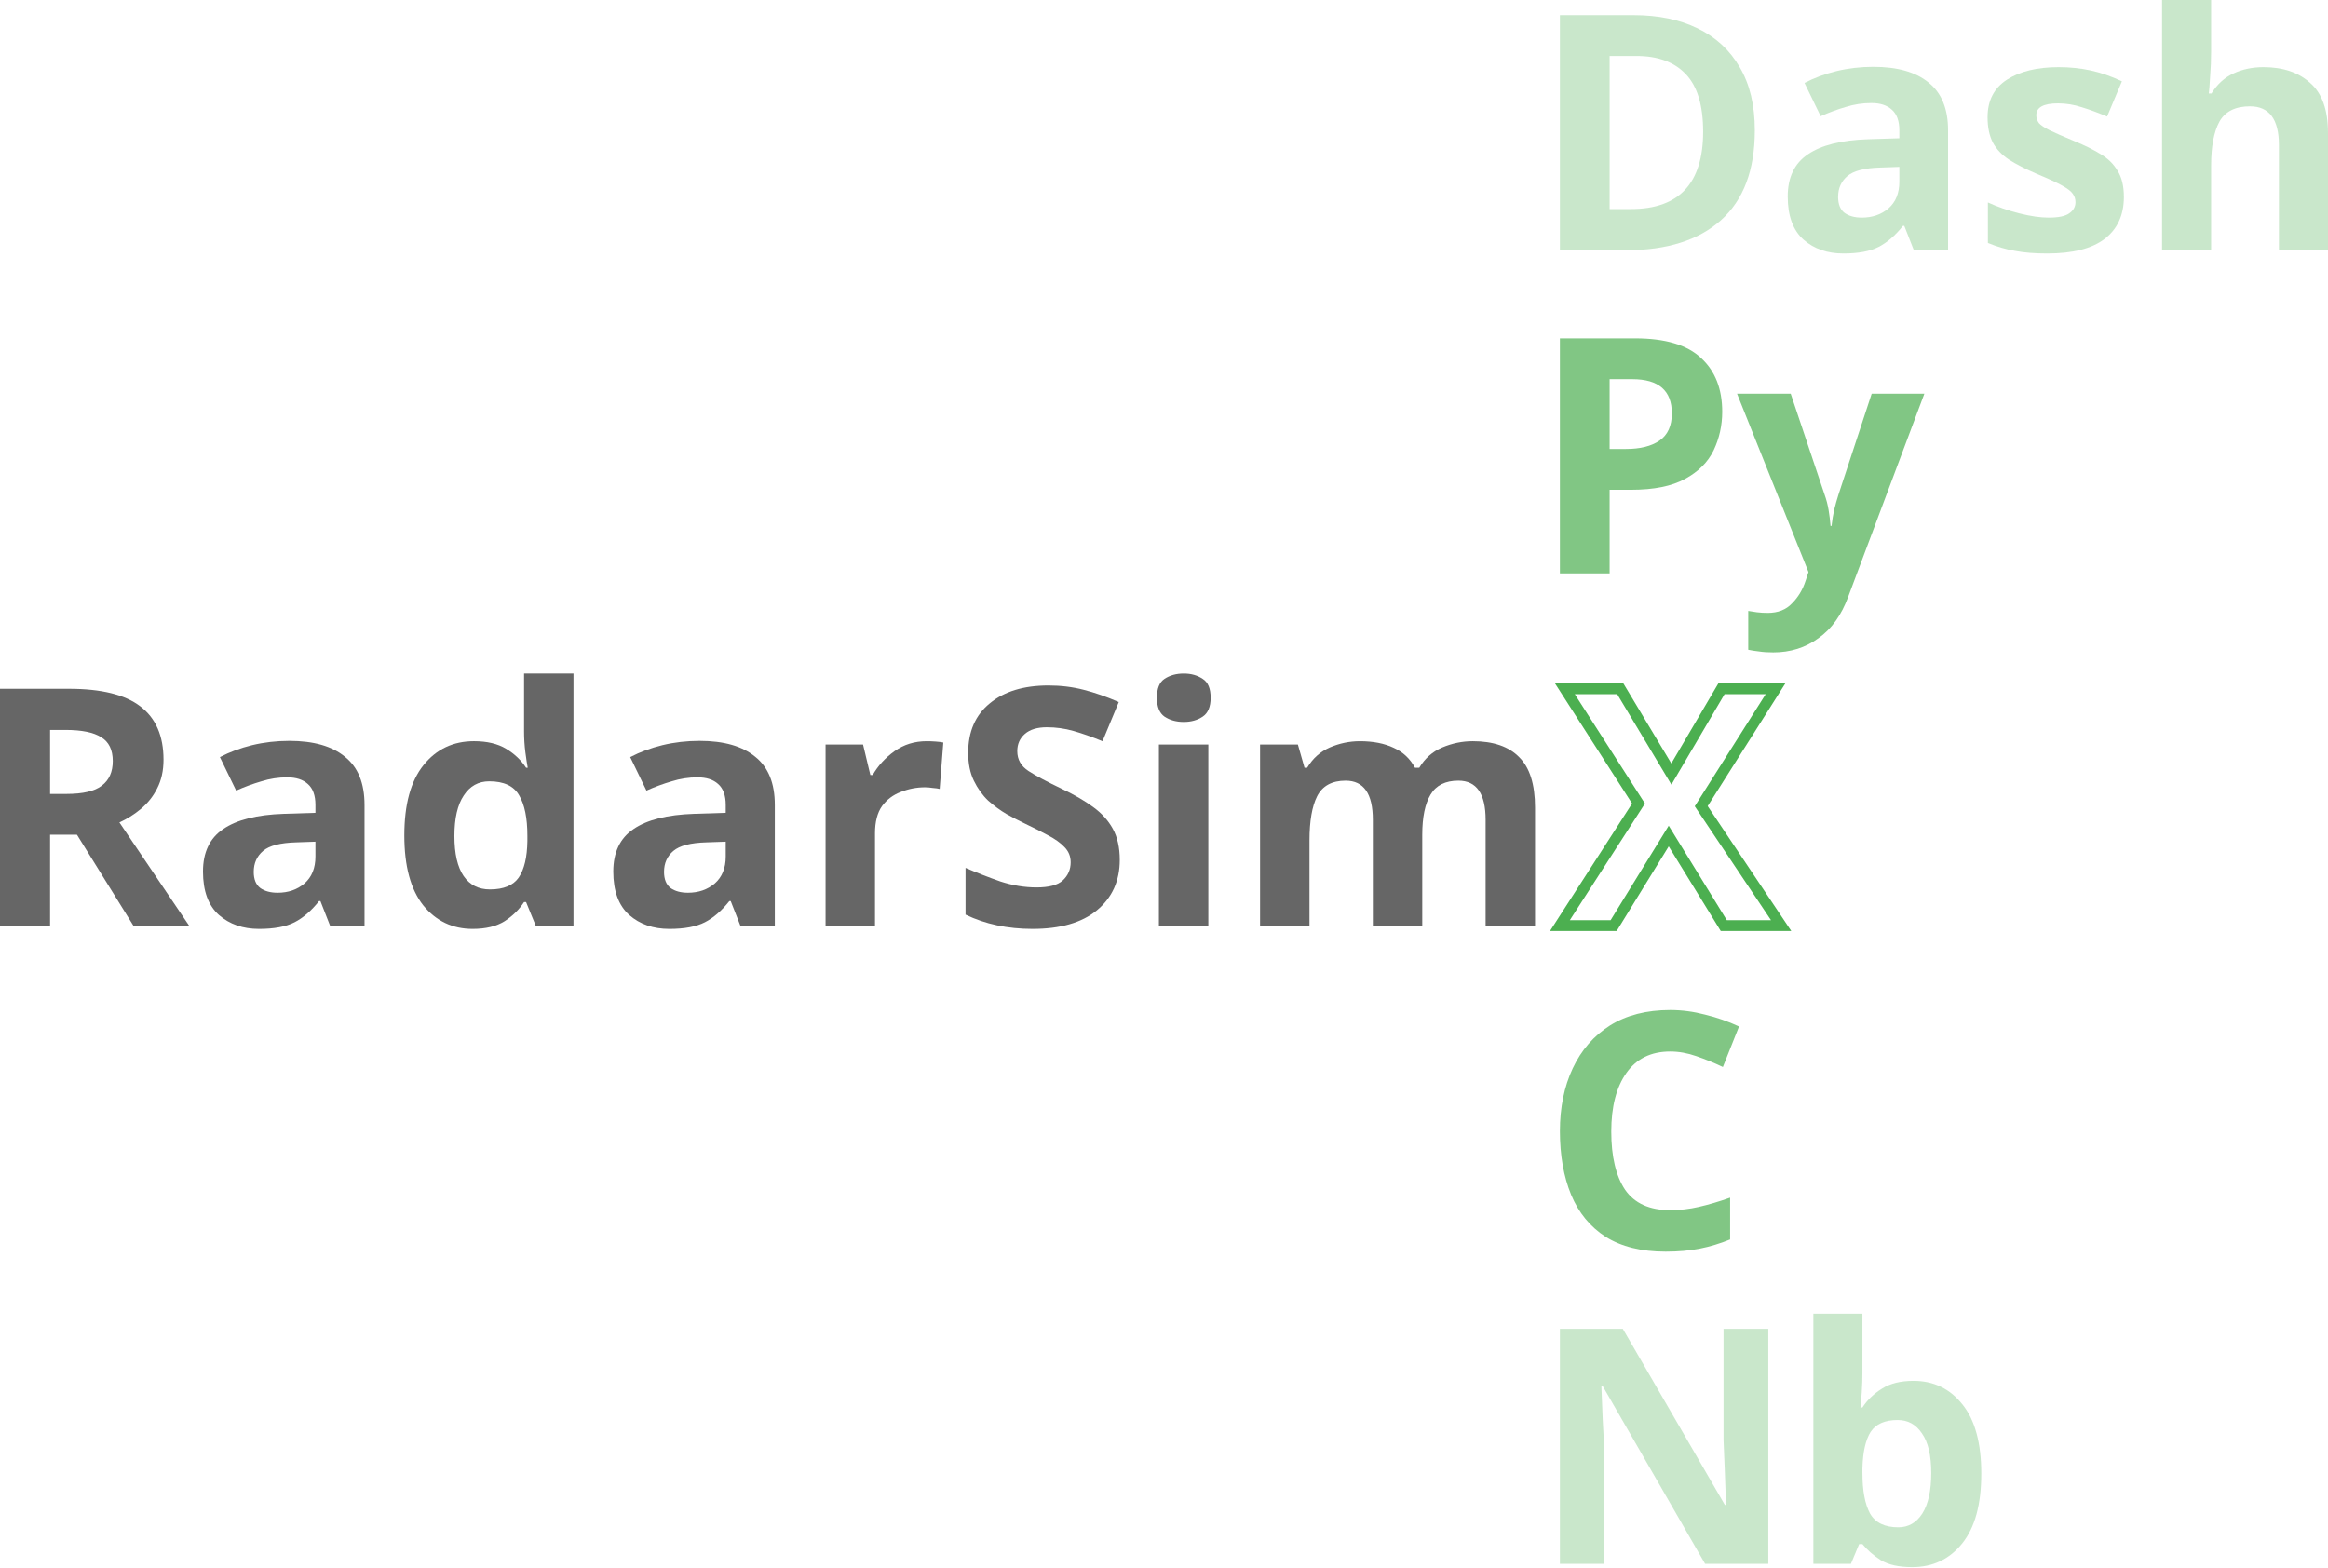
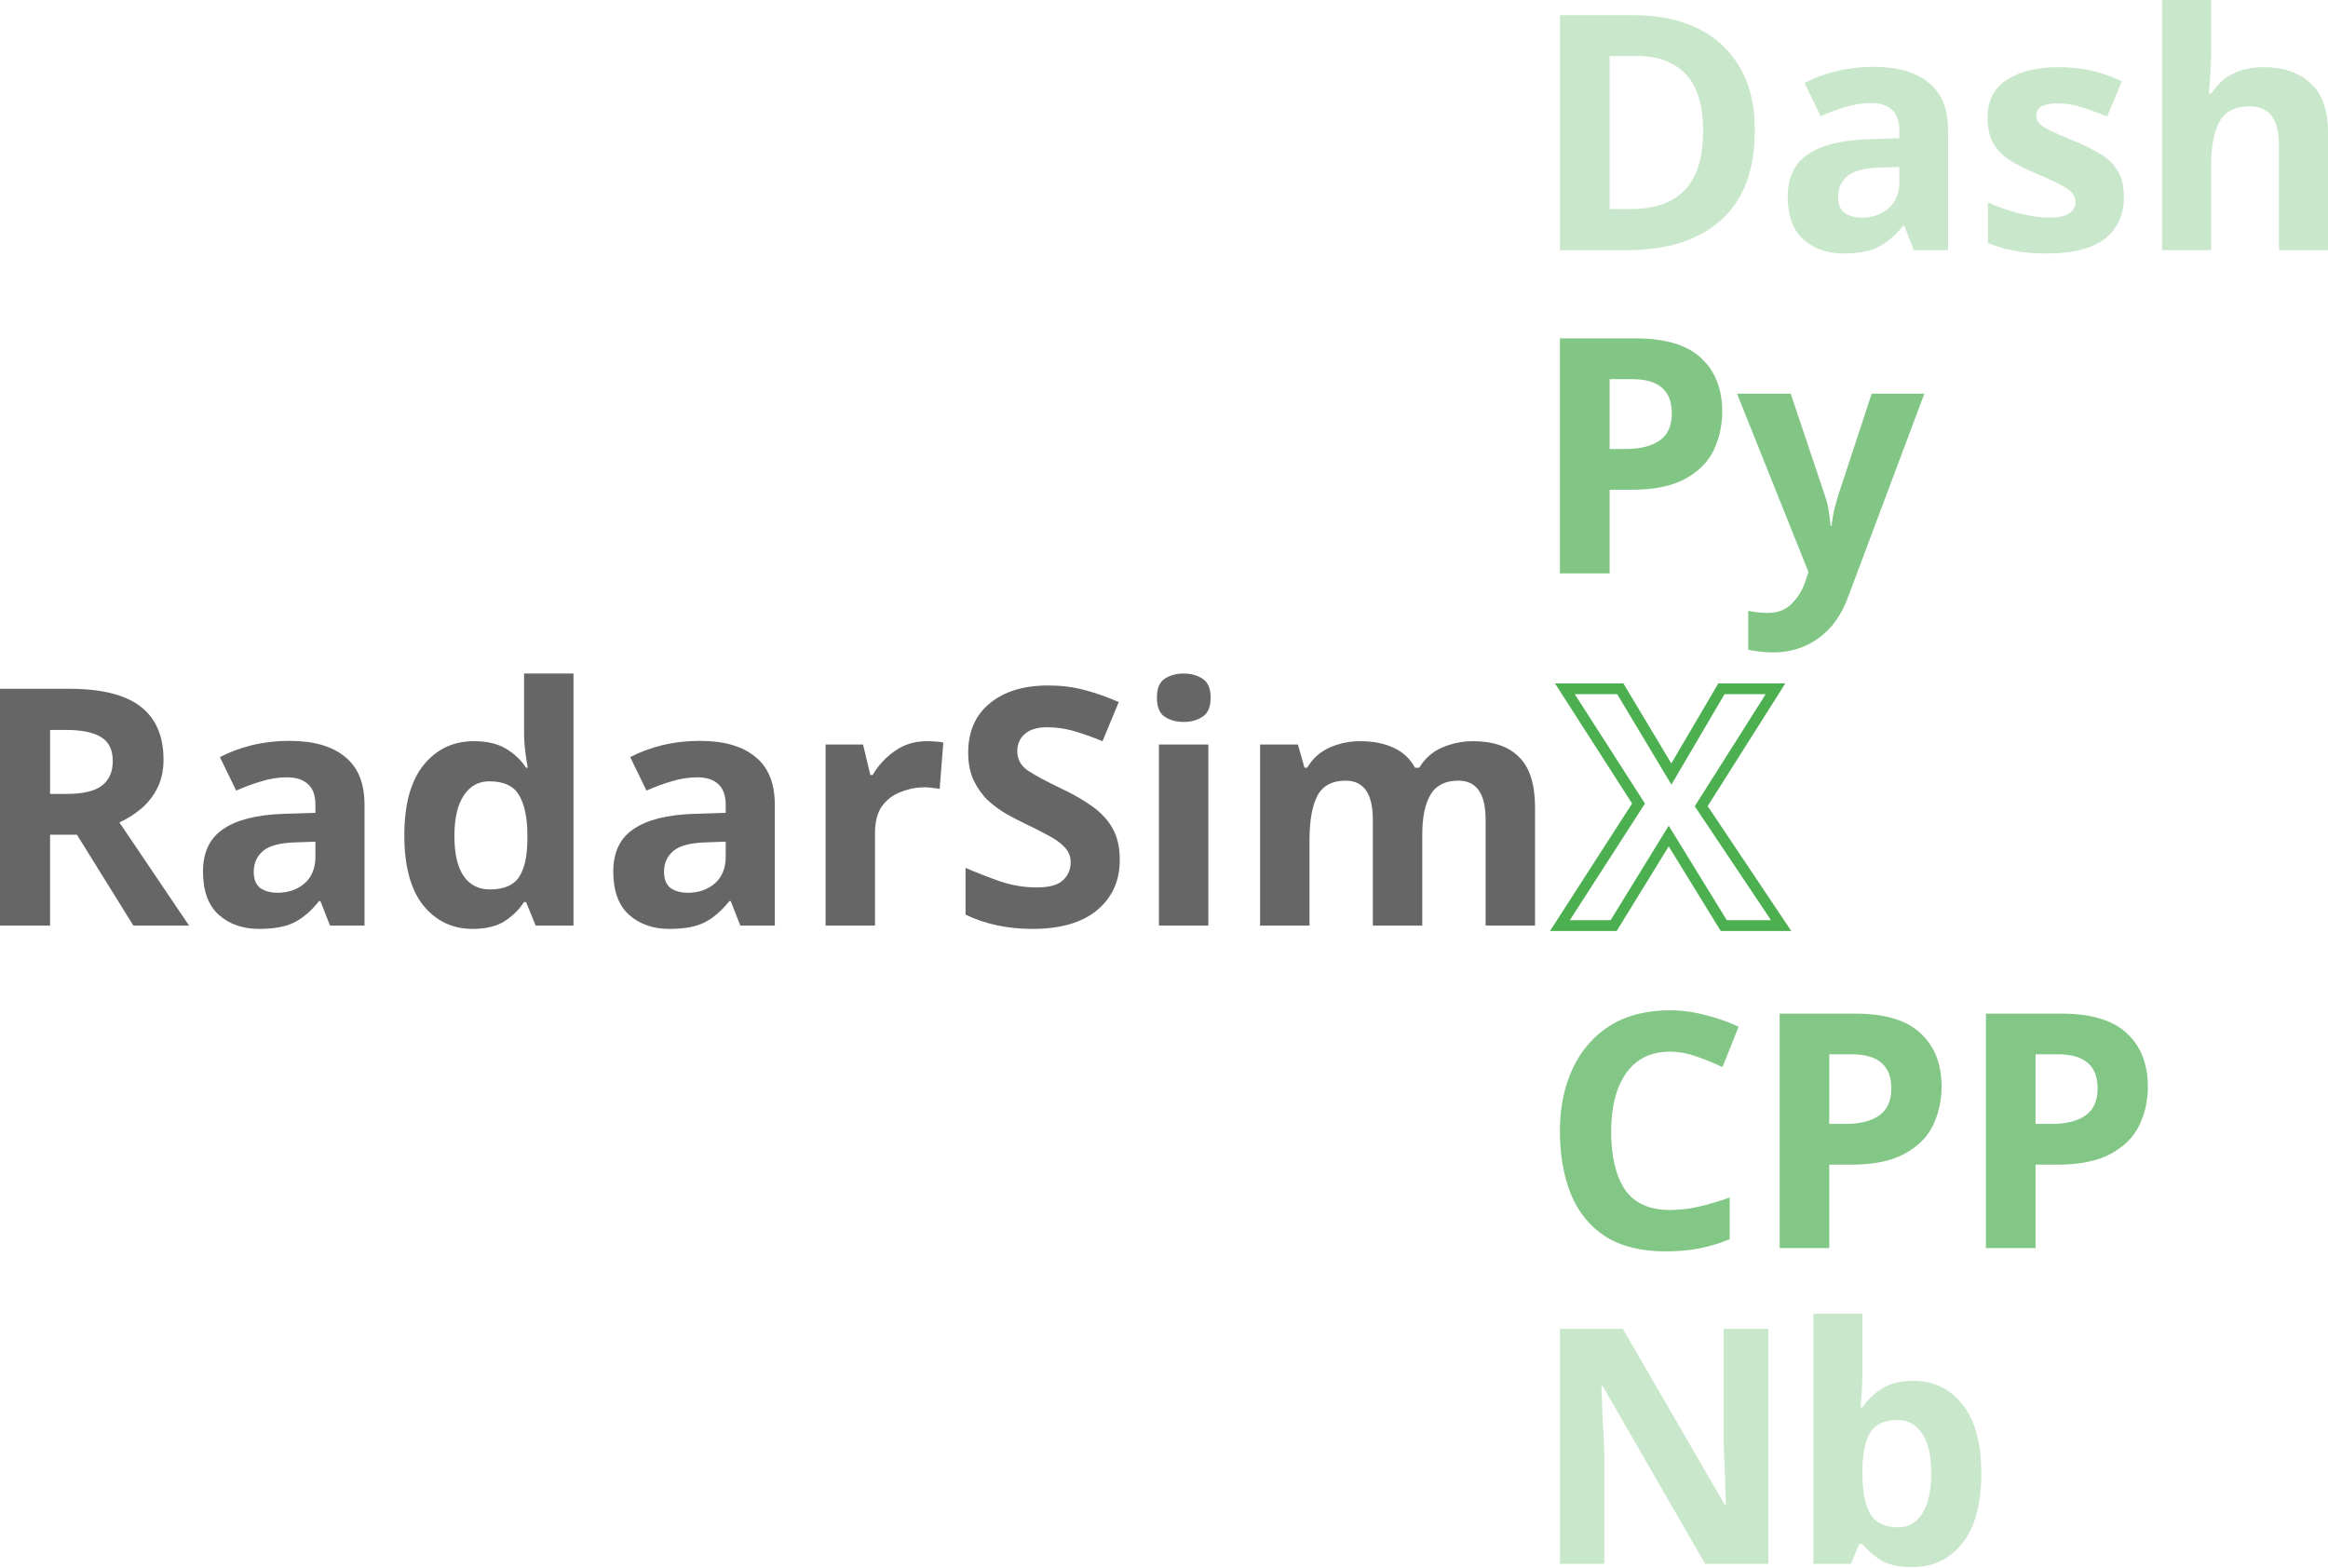
<svg xmlns="http://www.w3.org/2000/svg" width="1075.141mm" height="723.819mm" viewBox="0 0 1075.141 723.819" version="1.1" id="svg8">
  <defs id="defs2" />
  <g id="layer1" transform="translate(-504.3846,-1.494419)">
    <g id="g402" transform="translate(3.050145,-5.345374)">
+       <path style="font-weight:bold;font-size:151.694px;font-family:'Noto Sans';-inkscape-font-specification:'Noto Sans Bold';fill:#4caf50;fill-opacity:0.698;stroke-width:12.756" d="m 1272.567,492.585 q -13.197,0 -20.175,9.86 -6.978,9.86 -6.978,27.002 0,17.293 6.371,26.85 6.523,9.405 20.782,9.405 6.675,0 13.197,-1.517 6.675,-1.517 14.411,-4.247 v 19.265 q -7.13,2.882 -14.107,4.247 -6.978,1.365 -15.624,1.365 -16.686,0 -27.608,-6.826 -10.77,-6.978 -15.928,-19.417 -5.158,-12.591 -5.158,-29.277 0,-16.383 5.916,-28.974 5.916,-12.591 17.141,-19.72 11.377,-7.13 27.76,-7.13 8.04,0 16.08,2.124 8.191,1.972 15.624,5.461 l -7.433,18.658 q -6.068,-2.882 -12.287,-5.006 -6.068,-2.124 -11.984,-2.124 z m 85.252,-17.597 q 20.934,0 30.491,9.102 9.708,8.95 9.708,24.726 0,9.405 -3.944,17.748 -3.944,8.191 -13.197,13.197 -9.102,5.006 -24.878,5.006 h -9.86 v 38.53 h -22.906 V 474.988 Z m -1.214,18.81 h -10.467 v 32.159 h 7.585 q 9.708,0 15.321,-3.792 5.764,-3.944 5.764,-12.591 0,-15.776 -18.203,-15.776 z m 96.477,-18.81 q 20.934,0 30.491,9.102 9.708,8.95 9.708,24.726 0,9.405 -3.944,17.748 -3.944,8.191 -13.197,13.197 -9.102,5.006 -24.878,5.006 h -9.86 v 38.53 h -22.906 V 474.988 Z m -1.214,18.81 h -10.467 v 32.159 h 7.585 q 9.708,0 15.321,-3.792 5.764,-3.944 5.764,-12.591 0,-15.776 -18.203,-15.776 z" id="path1" aria-label="CPP" />
      <path d="m 533.196,324.969 q 22.365,0 32.934,8.119 10.723,8.119 10.723,24.662 0,7.506 -2.91,13.174 -2.757,5.515 -7.506,9.497 -4.595,3.83 -9.957,6.28 l 32.168,47.64 h -25.735 l -26.041,-41.972 h -12.408 v 41.972 H 501.334 V 324.969 Z m -1.685,18.995 h -7.046 v 29.564 h 7.506 q 11.489,0 16.39,-3.83 5.055,-3.83 5.055,-11.335 0,-7.812 -5.361,-11.029 -5.208,-3.37 -16.544,-3.37 z" style="font-weight:bold;font-size:153.182px;font-family:'Noto Sans';-inkscape-font-specification:'Noto Sans Bold';fill:#666666;stroke-width:3.8;stroke-linecap:round" id="path4131" />
      <path d="m 634.909,349.019 q 16.85,0 25.735,7.353 9.038,7.2 9.038,22.211 v 55.758 h -15.931 l -4.442,-11.335 h -0.613 q -5.361,6.74 -11.335,9.804 -5.974,3.064 -16.39,3.064 -11.182,0 -18.535,-6.434 -7.353,-6.587 -7.353,-20.067 0,-13.327 9.344,-19.607 9.344,-6.434 28.032,-7.046 l 14.552,-0.46 v -3.676 q 0,-6.587 -3.523,-9.65 -3.37,-3.064 -9.497,-3.064 -6.127,0 -11.948,1.838 -5.821,1.685 -11.642,4.289 l -7.506,-15.471 q 6.74,-3.523 14.859,-5.515 8.272,-1.991 17.156,-1.991 z m 3.217,46.874 q -11.029,0.306 -15.318,3.983 -4.289,3.676 -4.289,9.65 0,5.208 3.064,7.506 3.064,2.145 7.965,2.145 7.353,0 12.408,-4.289 5.055,-4.442 5.055,-12.408 v -6.893 z" style="font-weight:bold;font-size:153.182px;font-family:'Noto Sans';-inkscape-font-specification:'Noto Sans Bold';fill:#666666;stroke-width:3.8;stroke-linecap:round" id="path4133" />
      <path d="m 719.619,435.873 q -13.94,0 -22.824,-10.876 -8.731,-11.029 -8.731,-32.321 0,-21.445 8.885,-32.475 8.885,-11.029 23.284,-11.029 9.038,0 14.859,3.523 5.821,3.523 9.191,8.731 h 0.766 q -0.46,-2.451 -1.072,-7.046 -0.613,-4.749 -0.613,-9.65 v -26.807 h 22.824 v 116.418 h -17.463 l -4.442,-10.876 h -0.919 q -3.37,5.208 -9.038,8.885 -5.668,3.523 -14.705,3.523 z m 7.965,-18.229 q 9.497,0 13.327,-5.515 3.83,-5.668 3.983,-16.85 v -2.451 q 0,-12.255 -3.83,-18.688 -3.676,-6.434 -13.786,-6.434 -7.506,0 -11.795,6.587 -4.289,6.434 -4.289,18.688 0,12.255 4.289,18.535 4.289,6.127 12.101,6.127 z" style="font-weight:bold;font-size:153.182px;font-family:'Noto Sans';-inkscape-font-specification:'Noto Sans Bold';fill:#666666;stroke-width:3.8;stroke-linecap:round" id="path4135" />
      <path d="m 824.395,349.019 q 16.85,0 25.735,7.353 9.038,7.2 9.038,22.211 v 55.758 h -15.931 l -4.442,-11.335 h -0.613 q -5.361,6.74 -11.335,9.804 -5.974,3.064 -16.39,3.064 -11.182,0 -18.535,-6.434 -7.353,-6.587 -7.353,-20.067 0,-13.327 9.344,-19.607 9.344,-6.434 28.032,-7.046 l 14.552,-0.46 v -3.676 q 0,-6.587 -3.523,-9.65 -3.37,-3.064 -9.497,-3.064 -6.127,0 -11.948,1.838 -5.821,1.685 -11.642,4.289 l -7.506,-15.471 q 6.74,-3.523 14.859,-5.515 8.272,-1.991 17.156,-1.991 z m 3.217,46.874 q -11.029,0.306 -15.318,3.983 -4.289,3.676 -4.289,9.65 0,5.208 3.064,7.506 3.064,2.145 7.965,2.145 7.353,0 12.408,-4.289 5.055,-4.442 5.055,-12.408 v -6.893 z" style="font-weight:bold;font-size:153.182px;font-family:'Noto Sans';-inkscape-font-specification:'Noto Sans Bold';fill:#666666;stroke-width:3.8;stroke-linecap:round" id="path4137" />
      <path d="m 929.325,349.172 q 1.685,0 3.983,0.153 2.298,0.153 3.676,0.46 l -1.685,21.445 q -1.072,-0.306 -3.217,-0.46 -1.991,-0.306 -3.523,-0.306 -5.821,0 -11.182,2.145 -5.361,1.991 -8.731,6.587 -3.217,4.595 -3.217,12.561 v 42.585 h -22.824 v -83.637 h 17.31 l 3.37,14.093 h 1.072 q 3.676,-6.434 10.11,-11.029 6.434,-4.595 14.859,-4.595 z" style="font-weight:bold;font-size:153.182px;font-family:'Noto Sans';-inkscape-font-specification:'Noto Sans Bold';fill:#666666;stroke-width:3.8;stroke-linecap:round" id="path4139" />
      <path d="m 1018.477,404.011 q 0,14.552 -10.569,23.284 -10.416,8.578 -29.717,8.578 -17.31,0 -30.943,-6.587 v -21.599 q 7.812,3.37 16.084,6.28 8.425,2.757 16.697,2.757 8.578,0 12.101,-3.217 3.676,-3.37 3.676,-8.425 0,-4.136 -2.91,-7.046 -2.757,-2.91 -7.506,-5.361 -4.749,-2.604 -10.876,-5.515 -3.83,-1.838 -8.272,-4.289 -4.442,-2.604 -8.578,-6.28 -3.983,-3.83 -6.587,-9.191 -2.604,-5.361 -2.604,-12.867 0,-14.705 9.957,-22.824 9.957,-8.272 27.113,-8.272 8.578,0 16.237,1.991 7.812,1.991 16.237,5.668 l -7.506,18.075 q -7.506,-3.064 -13.48,-4.749 -5.974,-1.685 -12.255,-1.685 -6.587,0 -10.11,3.064 -3.523,3.064 -3.523,7.965 0,5.821 5.208,9.191 5.208,3.37 15.471,8.272 8.425,3.983 14.246,8.272 5.974,4.289 9.191,10.11 3.217,5.821 3.217,14.399 z" style="font-weight:bold;font-size:153.182px;font-family:'Noto Sans';-inkscape-font-specification:'Noto Sans Bold';fill:#666666;stroke-width:3.8;stroke-linecap:round" id="path4141" />
      <path d="m 1048.041,317.923 q 5.055,0 8.731,2.451 3.676,2.298 3.676,8.731 0,6.28 -3.676,8.731 -3.676,2.451 -8.731,2.451 -5.208,0 -8.884,-2.451 -3.523,-2.451 -3.523,-8.731 0,-6.434 3.523,-8.731 3.676,-2.451 8.884,-2.451 z m 11.335,32.781 v 83.637 h -22.824 v -83.637 z" style="font-weight:bold;font-size:153.182px;font-family:'Noto Sans';-inkscape-font-specification:'Noto Sans Bold';fill:#666666;stroke-width:3.8;stroke-linecap:round" id="path4143" />
      <path d="m 1181.463,349.172 q 14.246,0 21.445,7.353 7.353,7.2 7.353,23.284 v 54.533 h -22.824 v -48.865 q 0,-18.075 -12.561,-18.075 -9.038,0 -12.867,6.434 -3.829,6.434 -3.829,18.535 v 41.972 h -22.824 v -48.865 q 0,-18.075 -12.561,-18.075 -9.497,0 -13.174,7.2 -3.523,7.046 -3.523,20.373 v 39.368 h -22.824 v -83.637 h 17.463 l 3.064,10.723 h 1.225 q 3.83,-6.434 10.416,-9.344 6.74,-2.91 13.94,-2.91 9.191,0 15.624,3.064 6.434,2.91 9.804,9.191 h 1.991 q 3.829,-6.434 10.569,-9.344 6.893,-2.91 14.093,-2.91 z" style="font-weight:bold;font-size:153.182px;font-family:'Noto Sans';-inkscape-font-specification:'Noto Sans Bold';fill:#666666;stroke-width:3.8;stroke-linecap:round" id="path4145" />
      <path d="m 1323.922,434.341 h -26.5 l -25.428,-41.359 -25.428,41.359 h -24.816 l 36.304,-56.371 -34.006,-53.001 h 25.581 l 23.59,39.368 23.13,-39.368 h 24.969 l -34.313,54.226 z" id="path4147" style="font-weight:bold;font-size:153.182px;font-family:'Noto Sans';-inkscape-font-specification:'Noto Sans Bold';fill:none;fill-opacity:1;stroke:#4caf50;stroke-width:5;stroke-linecap:round;stroke-dasharray:none;stroke-opacity:1" />
      <g aria-label="Py" id="text386" style="font-weight:bold;font-size:152.047px;font-family:'Noto Sans';-inkscape-font-specification:'Noto Sans Bold';opacity:1;fill:#4caf50;fill-opacity:0.7;stroke:none;stroke-width:3.8;stroke-linecap:round" transform="translate(-4.8222,2.267857)">
        <path d="m 1261.238,160.843 q 20.983,0 30.561,9.123 9.731,8.971 9.731,24.784 0,9.427 -3.953,17.79 -3.953,8.211 -13.228,13.228 -9.123,5.018 -24.936,5.018 h -9.883 V 269.405 h -22.959 V 160.843 Z m -1.216,18.854 h -10.491 v 32.234 h 7.602 q 9.731,0 15.357,-3.801 5.778,-3.953 5.778,-12.62 0,-15.813 -18.246,-15.813 z" id="path1109" style="fill:#4caf50;fill-opacity:0.7;stroke:none" />
        <path d="m 1308.373,186.387 h 24.784 l 15.661,46.678 q 1.216,3.345 1.825,6.994 0.608,3.497 0.912,7.45 h 0.456 q 0.456,-3.953 1.216,-7.45 0.912,-3.649 1.977,-6.994 l 15.357,-46.678 h 24.328 l -35.123,93.661 q -4.713,12.924 -13.836,19.31 -8.971,6.538 -20.83,6.538 -3.801,0 -6.69,-0.456 -2.737,-0.304 -4.865,-0.76 v -17.942 q 1.673,0.304 3.953,0.608 2.433,0.304 5.018,0.304 7.146,0 11.252,-4.409 4.257,-4.257 6.234,-10.339 l 1.368,-4.105 z" id="path1111" style="fill:#4caf50;fill-opacity:0.7;stroke:none" />
-       </g>
-       <g aria-label="C" id="text386-3" style="font-weight:bold;font-size:152.047px;font-family:'Noto Sans';-inkscape-font-specification:'Noto Sans Bold';opacity:1;fill:#4caf50;fill-opacity:0.7;stroke:none;stroke-width:3.8;stroke-linecap:round" transform="translate(2.0887)">
-         <path d="m 1270.597,492.5 q -13.228,0 -20.222,9.883 -6.994,9.883 -6.994,27.064 0,17.333 6.386,26.912 6.538,9.427 20.83,9.427 6.69,0 13.228,-1.52 6.69,-1.52 14.444,-4.257 v 19.31 q -7.146,2.889 -14.14,4.257 -6.994,1.368 -15.661,1.368 -16.725,0 -27.673,-6.842 -10.795,-6.994 -15.965,-19.462 -5.17,-12.62 -5.17,-29.345 0,-16.421 5.93,-29.041 5.93,-12.62 17.181,-19.766 11.404,-7.146 27.825,-7.146 8.059,0 16.117,2.129 8.211,1.977 15.661,5.474 l -7.45,18.702 q -6.082,-2.889 -12.316,-5.018 -6.082,-2.129 -12.012,-2.129 z" id="path1114" style="fill:#4caf50;fill-opacity:0.7;stroke:none" />
      </g>
      <g aria-label="Dash" id="text386-3-4" style="font-weight:bold;font-size:152.047px;font-family:'Noto Sans';-inkscape-font-specification:'Noto Sans Bold';opacity:1;fill:#4caf50;fill-opacity:0.3;stroke:none;stroke-width:3.8;stroke-linecap:round" transform="translate(-11.89,29.48214)">
        <path d="m 1323.651,37.568 q 0,27.521 -15.661,41.509 -15.509,13.836 -43.638,13.836 h -30.713 V -15.648 h 34.059 q 17.029,0 29.497,6.082 12.62,6.082 19.462,17.942 6.994,11.708 6.994,29.193 z m -23.871,0.608 q 0,-18.094 -7.906,-26.456 -7.907,-8.515 -22.959,-8.515 h -12.316 v 70.702 h 9.883 q 33.298,0 33.298,-35.731 z" id="path1100" style="fill:#4caf50;fill-opacity:0.3;stroke:none" />
        <path d="m 1378.388,8.223 q 16.725,0 25.544,7.298 8.971,7.146 8.971,22.047 V 92.913 H 1397.09 l -4.409,-11.251 h -0.608 q -5.322,6.69 -11.252,9.731 -5.93,3.041 -16.269,3.041 -11.1,0 -18.398,-6.386 -7.298,-6.538 -7.298,-19.918 0,-13.228 9.275,-19.462 9.275,-6.386 27.825,-6.994 L 1390.4,41.217 v -3.649 q 0,-6.538 -3.497,-9.579 -3.345,-3.041 -9.427,-3.041 -6.082,0 -11.86,1.825 -5.778,1.673 -11.556,4.257 l -7.45,-15.357 q 6.69,-3.497 14.749,-5.474 8.21,-1.977 17.029,-1.977 z m 3.193,46.526 q -10.947,0.304 -15.205,3.953 -4.257,3.649 -4.257,9.579 0,5.17 3.041,7.45 3.041,2.129 7.906,2.129 7.298,0 12.316,-4.257 5.018,-4.409 5.018,-12.316 v -6.842 z" id="path1102" style="fill:#4caf50;fill-opacity:0.3;stroke:none" />
        <path d="m 1494.096,68.282 q 0,12.62 -8.971,19.462 -8.819,6.69 -26.456,6.69 -8.667,0 -14.901,-1.216 -6.234,-1.064 -12.468,-3.649 v -18.702 q 6.69,3.041 14.444,5.018 7.754,1.977 13.684,1.977 6.69,0 9.427,-1.977 2.889,-1.977 2.889,-5.17 0,-2.129 -1.216,-3.801 -1.064,-1.673 -4.865,-3.801 -3.801,-2.129 -11.86,-5.474 -7.754,-3.345 -12.772,-6.538 -5.018,-3.345 -7.45,-7.906 -2.433,-4.713 -2.433,-11.708 0,-11.556 8.971,-17.333 8.971,-5.778 23.871,-5.778 7.754,0 14.749,1.52 6.994,1.52 14.444,5.018 l -6.842,16.269 q -6.082,-2.585 -11.556,-4.257 -5.474,-1.825 -11.1,-1.825 -10.035,0 -10.035,5.474 0,1.977 1.216,3.649 1.368,1.52 5.018,3.345 3.801,1.825 11.099,4.866 7.146,2.889 12.316,6.082 5.17,3.041 7.906,7.754 2.889,4.561 2.889,12.012 z" id="path1104" style="fill:#4caf50;fill-opacity:0.3;stroke:none" />
        <path d="m 1534.388,0.925 q 0,6.082 -0.456,11.708 -0.304,5.626 -0.608,7.906 h 1.216 q 3.953,-6.386 10.187,-9.275 6.234,-2.889 13.836,-2.889 13.532,0 21.591,7.298 8.21,7.146 8.21,23.111 v 54.129 h -22.655 V 44.41 q 0,-17.942 -13.38,-17.942 -10.187,0 -14.14,7.146 -3.801,6.994 -3.801,20.222 v 39.076 h -22.655 V -22.642 h 22.655 z" id="path1106" style="fill:#4caf50;fill-opacity:0.3;stroke:none" />
      </g>
      <g aria-label="Notebook" id="text386-3-4-2" style="font-weight:bold;font-size:152.047px;font-family:'Noto Sans';-inkscape-font-specification:'Noto Sans Bold';opacity:1;fill:#4caf50;fill-opacity:0.3;stroke:none;stroke-width:3.8;stroke-linecap:round" transform="translate(-2.5541,-6.047619)">
        <path d="m 1320.55,735.186 h -29.193 l -47.287,-82.105 h -0.608 q 0.304,7.754 0.608,15.509 0.456,7.754 0.76,15.509 v 51.088 h -20.526 V 626.624 h 29.041 l 47.135,81.345 h 0.456 q -0.152,-7.602 -0.456,-15.053 -0.304,-7.45 -0.608,-14.901 v -51.392 h 20.678 z" id="path1117" style="fill:#4caf50;fill-opacity:0.3;stroke:none" />
        <path d="m 1364.014,646.543 q 0,4.713 -0.304,9.275 -0.304,4.561 -0.608,7.146 h 0.912 q 3.345,-5.17 8.971,-8.667 5.626,-3.649 14.597,-3.649 13.988,0 22.655,10.947 8.667,10.795 8.667,31.93 0,21.287 -8.819,32.234 -8.819,10.947 -23.111,10.947 -9.123,0 -14.444,-3.193 -5.17,-3.345 -8.515,-7.45 h -1.52 l -3.801,9.123 h -17.333 V 619.63 h 22.655 z m 16.269,22.199 q -8.819,0 -12.468,5.474 -3.497,5.474 -3.801,16.725 v 2.433 q 0,12.012 3.497,18.55 3.649,6.386 13.076,6.386 6.994,0 11.099,-6.386 4.105,-6.538 4.105,-18.702 0,-12.164 -4.257,-18.246 -4.105,-6.234 -11.252,-6.234 z" id="path1125" style="fill:#4caf50;fill-opacity:0.3;stroke:none" />
      </g>
    </g>
  </g>
</svg>
